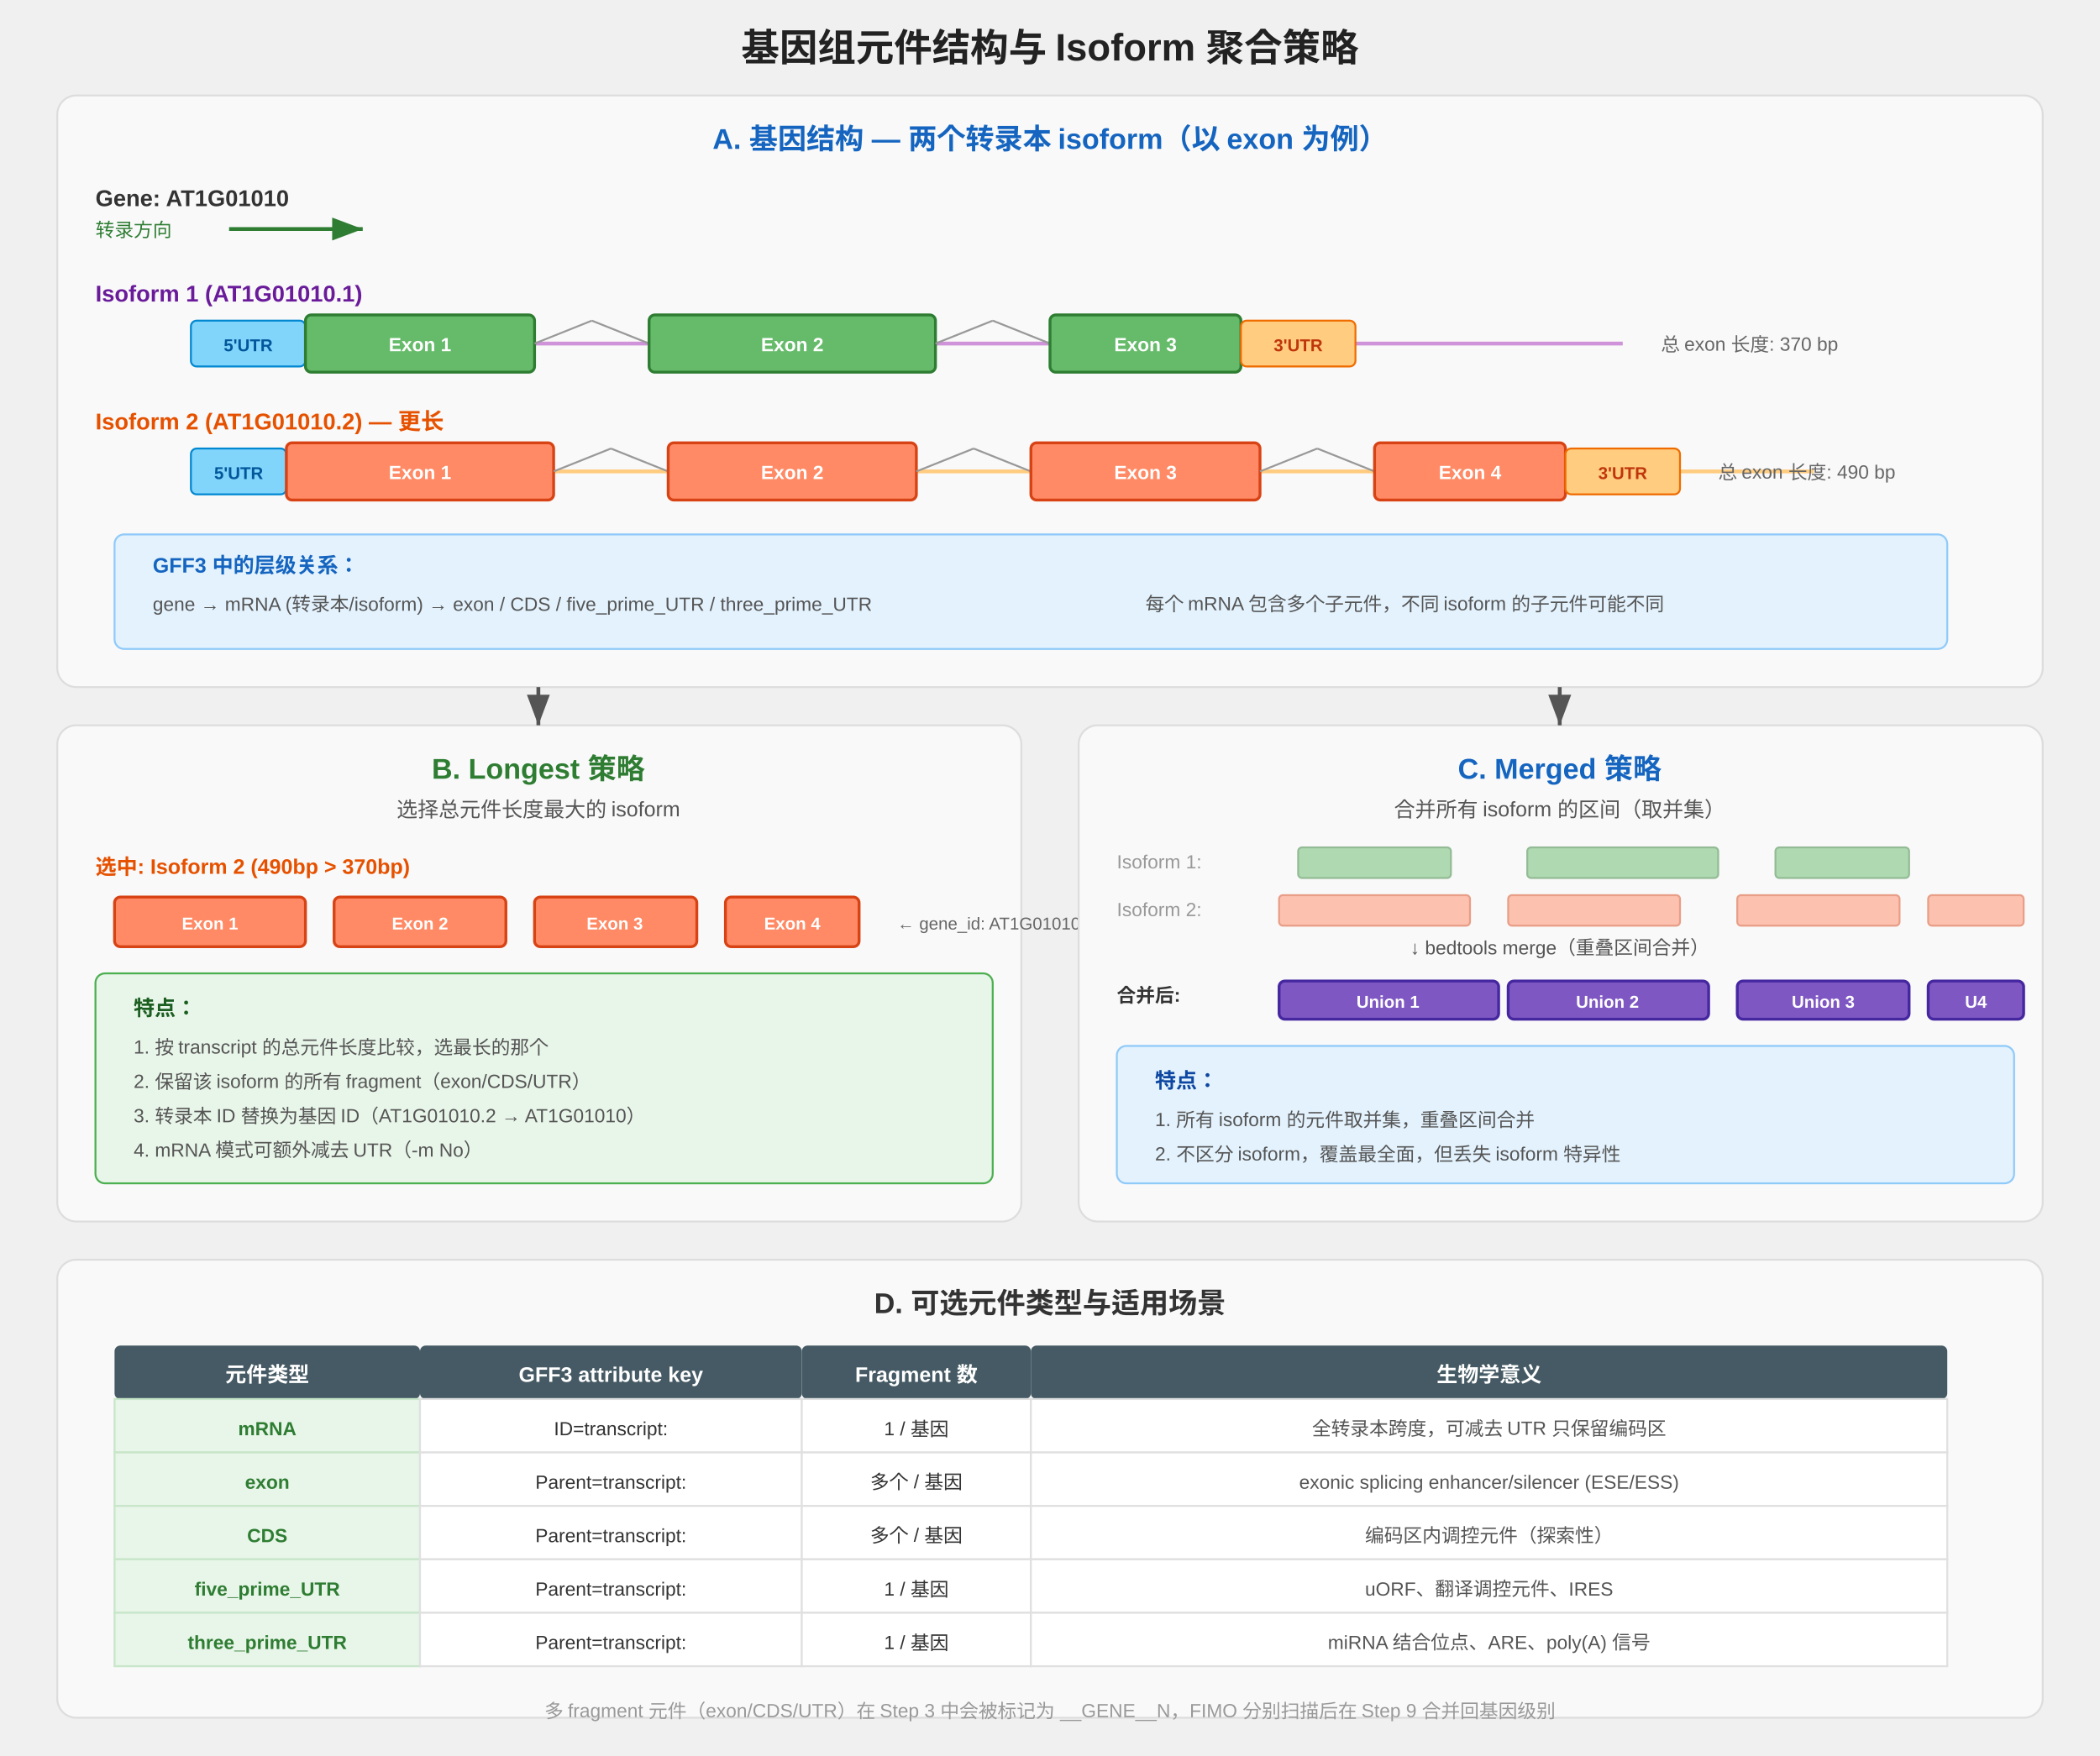
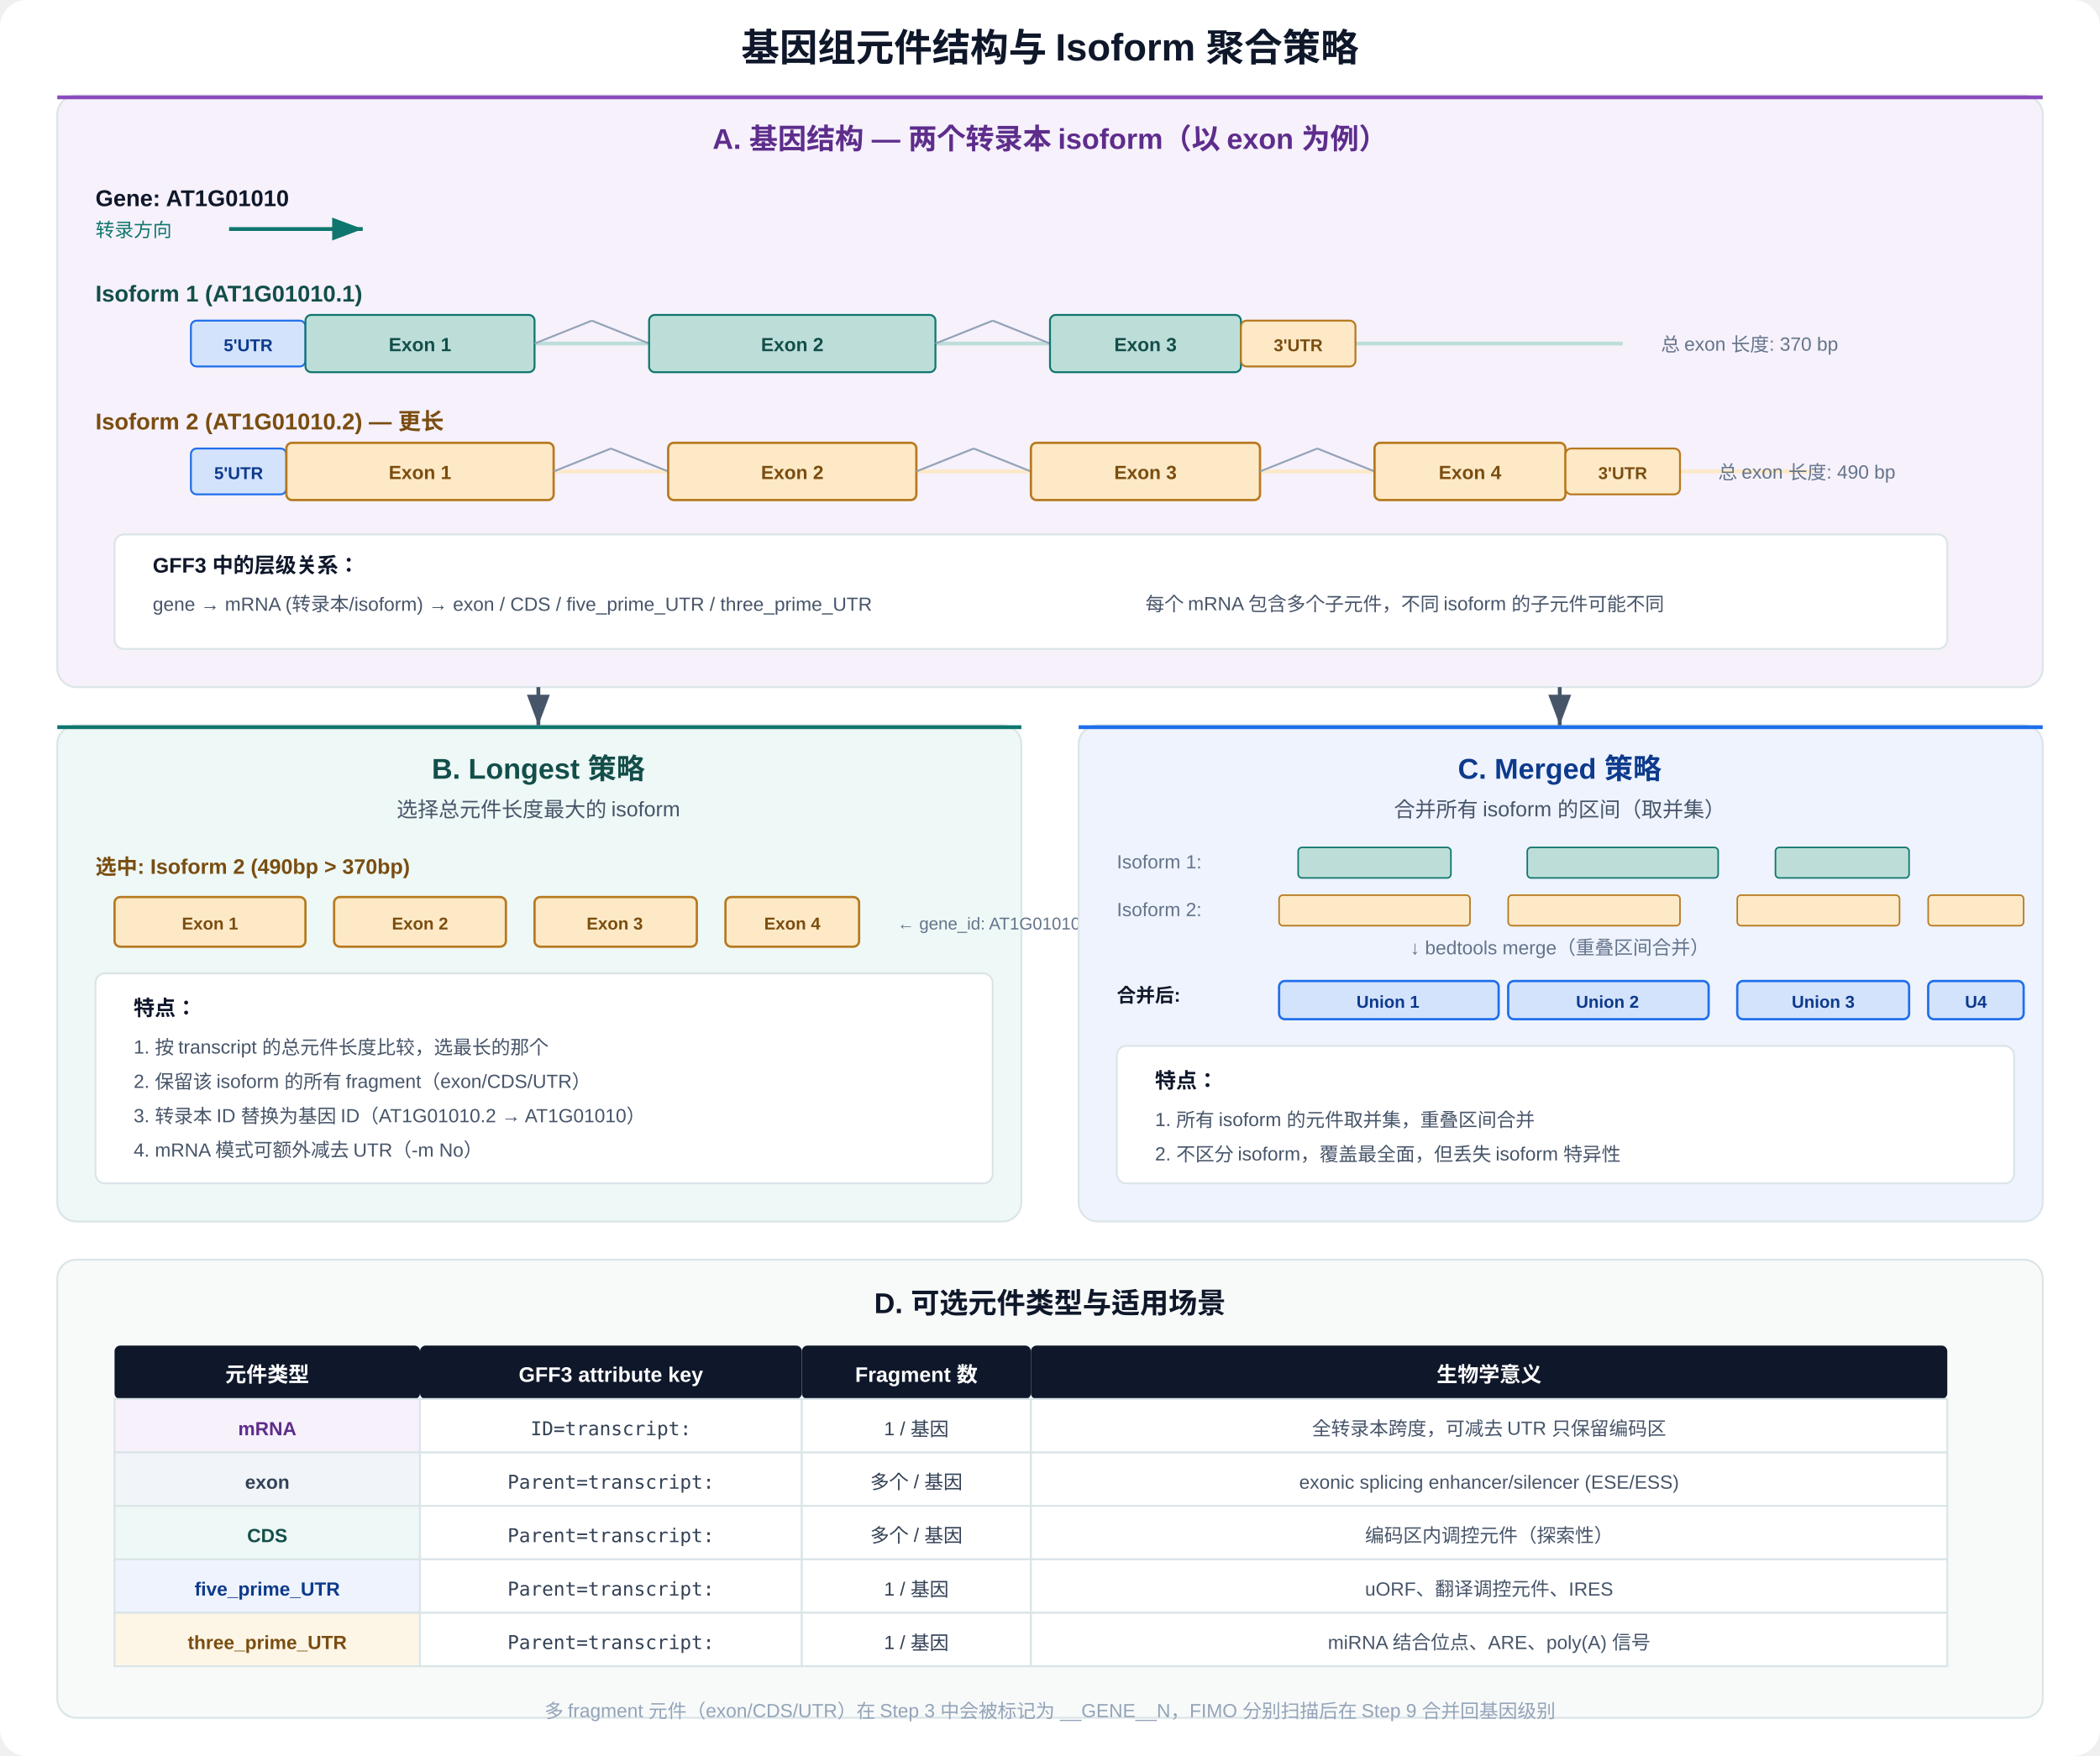
- <svg xmlns="http://www.w3.org/2000/svg" viewBox="0 0 1100 920" font-family="Arial, sans-serif">
+ <svg xmlns="http://www.w3.org/2000/svg" viewBox="0 0 1100 920" role="img" aria-labelledby="eltstr-title eltstr-desc" lang="zh-CN" font-family="-apple-system, BlinkMacSystemFont, 'Segoe UI', 'Microsoft YaHei', 'PingFang SC', Arial, sans-serif">
  <defs>
-     <marker id="arrowG" markerWidth="8" markerHeight="6" refX="8" refY="3" orient="auto">
-       <polygon points="0 0, 8 3, 0 6" fill="#2e7d32" />
+     <marker id="arrSlate" markerWidth="8" markerHeight="6" refX="8" refY="3" orient="auto">
+       <polygon points="0 0, 8 3, 0 6" fill="#475569" />
    </marker>
-     <marker id="arrowDown" markerWidth="8" markerHeight="6" refX="8" refY="3" orient="auto">
-       <polygon points="0 0, 8 3, 0 6" fill="#555" />
+     <marker id="arrPrimary" markerWidth="8" markerHeight="6" refX="8" refY="3" orient="auto">
+       <polygon points="0 0, 8 3, 0 6" fill="#0f766e" />
    </marker>
  </defs>
-   <text x="550" y="32" text-anchor="middle" font-size="20" font-weight="bold" fill="#222">基因组元件结构与 Isoform 聚合策略</text>
-   <rect x="30" y="50" width="1040" height="310" rx="10" fill="#f9f9f9" stroke="#ddd" />
-   <text x="550" y="78" text-anchor="middle" font-size="15" font-weight="bold" fill="#1565c0">A. 基因结构 — 两个转录本 isoform（以 exon 为例）</text>
-   <text x="50" y="108" font-size="12" font-weight="bold" fill="#333">Gene: AT1G01010</text>
-   <text x="50" y="124" font-size="10" fill="#2e7d32">转录方向</text>
-   <line x1="120" y1="120" x2="190" y2="120" stroke="#2e7d32" stroke-width="2" marker-end="url(#arrowG)" />
-   <text x="50" y="158" font-size="12" font-weight="bold" fill="#6a1b9a">Isoform 1 (AT1G01010.1)</text>
-   <line x1="100" y1="180" x2="850" y2="180" stroke="#ce93d8" stroke-width="2" />
-   <rect x="100" y="168" width="60" height="24" rx="3" fill="#81d4fa" stroke="#0288d1" stroke-width="1" />
-   <text x="130" y="184" text-anchor="middle" font-size="9" font-weight="bold" fill="#01579b">5'UTR</text>
-   <rect x="160" y="165" width="120" height="30" rx="3" fill="#66bb6a" stroke="#2e7d32" stroke-width="1.5" />
-   <text x="220" y="184" text-anchor="middle" font-size="10" font-weight="bold" fill="#fff">Exon 1</text>
-   <line x1="280" y1="180" x2="310" y2="168" stroke="#999" stroke-width="1" />
-   <line x1="310" y1="168" x2="340" y2="180" stroke="#999" stroke-width="1" />
-   <rect x="340" y="165" width="150" height="30" rx="3" fill="#66bb6a" stroke="#2e7d32" stroke-width="1.5" />
-   <text x="415" y="184" text-anchor="middle" font-size="10" font-weight="bold" fill="#fff">Exon 2</text>
-   <line x1="490" y1="180" x2="520" y2="168" stroke="#999" stroke-width="1" />
-   <line x1="520" y1="168" x2="550" y2="180" stroke="#999" stroke-width="1" />
-   <rect x="550" y="165" width="100" height="30" rx="3" fill="#66bb6a" stroke="#2e7d32" stroke-width="1.5" />
-   <text x="600" y="184" text-anchor="middle" font-size="10" font-weight="bold" fill="#fff">Exon 3</text>
-   <rect x="650" y="168" width="60" height="24" rx="3" fill="#ffcc80" stroke="#ef6c00" stroke-width="1" />
-   <text x="680" y="184" text-anchor="middle" font-size="9" font-weight="bold" fill="#bf360c">3'UTR</text>
-   <text x="870" y="184" font-size="10" fill="#666">总 exon 长度: 370 bp</text>
-   <text x="50" y="225" font-size="12" font-weight="bold" fill="#e65100">Isoform 2 (AT1G01010.2) — 更长</text>
-   <line x1="100" y1="247" x2="950" y2="247" stroke="#ffcc80" stroke-width="2" />
-   <rect x="100" y="235" width="50" height="24" rx="3" fill="#81d4fa" stroke="#0288d1" stroke-width="1" />
-   <text x="125" y="251" text-anchor="middle" font-size="9" font-weight="bold" fill="#01579b">5'UTR</text>
-   <rect x="150" y="232" width="140" height="30" rx="3" fill="#ff8a65" stroke="#d84315" stroke-width="1.5" />
-   <text x="220" y="251" text-anchor="middle" font-size="10" font-weight="bold" fill="#fff">Exon 1</text>
-   <line x1="290" y1="247" x2="320" y2="235" stroke="#999" stroke-width="1" />
-   <line x1="320" y1="235" x2="350" y2="247" stroke="#999" stroke-width="1" />
-   <rect x="350" y="232" width="130" height="30" rx="3" fill="#ff8a65" stroke="#d84315" stroke-width="1.5" />
-   <text x="415" y="251" text-anchor="middle" font-size="10" font-weight="bold" fill="#fff">Exon 2</text>
-   <line x1="480" y1="247" x2="510" y2="235" stroke="#999" stroke-width="1" />
-   <line x1="510" y1="235" x2="540" y2="247" stroke="#999" stroke-width="1" />
-   <rect x="540" y="232" width="120" height="30" rx="3" fill="#ff8a65" stroke="#d84315" stroke-width="1.5" />
-   <text x="600" y="251" text-anchor="middle" font-size="10" font-weight="bold" fill="#fff">Exon 3</text>
-   <line x1="660" y1="247" x2="690" y2="235" stroke="#999" stroke-width="1" />
-   <line x1="690" y1="235" x2="720" y2="247" stroke="#999" stroke-width="1" />
-   <rect x="720" y="232" width="100" height="30" rx="3" fill="#ff8a65" stroke="#d84315" stroke-width="1.5" />
-   <text x="770" y="251" text-anchor="middle" font-size="10" font-weight="bold" fill="#fff">Exon 4</text>
-   <rect x="820" y="235" width="60" height="24" rx="3" fill="#ffcc80" stroke="#ef6c00" stroke-width="1" />
-   <text x="850" y="251" text-anchor="middle" font-size="9" font-weight="bold" fill="#bf360c">3'UTR</text>
-   <text x="900" y="251" font-size="10" fill="#666">总 exon 长度: 490 bp</text>
-   <rect x="60" y="280" width="960" height="60" rx="5" fill="#e3f2fd" stroke="#90caf9" />
-   <text x="80" y="300" font-size="11" fill="#1565c0" font-weight="bold">GFF3 中的层级关系：</text>
-   <text x="80" y="320" font-size="10" fill="#555">gene → mRNA (转录本/isoform) → exon / CDS / five_prime_UTR / three_prime_UTR</text>
-   <text x="600" y="320" font-size="10" fill="#555">每个 mRNA 包含多个子元件，不同 isoform 的子元件可能不同</text>
-   <rect x="30" y="380" width="505" height="260" rx="10" fill="#f9f9f9" stroke="#ddd" />
-   <text x="282" y="408" text-anchor="middle" font-size="15" font-weight="bold" fill="#2e7d32">B. Longest 策略</text>
-   <text x="282" y="428" text-anchor="middle" font-size="11" fill="#555">选择总元件长度最大的 isoform</text>
-   <line x1="282" y1="360" x2="282" y2="380" stroke="#555" stroke-width="2" marker-end="url(#arrowDown)" />
-   <text x="50" y="458" font-size="11" font-weight="bold" fill="#e65100">选中: Isoform 2 (490bp &gt; 370bp)</text>
-   <rect x="60" y="470" width="100" height="26" rx="3" fill="#ff8a65" stroke="#d84315" stroke-width="1.5" />
-   <text x="110" y="487" text-anchor="middle" font-size="9" font-weight="bold" fill="#fff">Exon 1</text>
-   <rect x="175" y="470" width="90" height="26" rx="3" fill="#ff8a65" stroke="#d84315" stroke-width="1.5" />
-   <text x="220" y="487" text-anchor="middle" font-size="9" font-weight="bold" fill="#fff">Exon 2</text>
-   <rect x="280" y="470" width="85" height="26" rx="3" fill="#ff8a65" stroke="#d84315" stroke-width="1.5" />
-   <text x="322" y="487" text-anchor="middle" font-size="9" font-weight="bold" fill="#fff">Exon 3</text>
-   <rect x="380" y="470" width="70" height="26" rx="3" fill="#ff8a65" stroke="#d84315" stroke-width="1.5" />
-   <text x="415" y="487" text-anchor="middle" font-size="9" font-weight="bold" fill="#fff">Exon 4</text>
-   <text x="470" y="487" font-size="9" fill="#666">← gene_id: AT1G01010</text>
-   <rect x="50" y="510" width="470" height="110" rx="5" fill="#e8f5e9" stroke="#4caf50" />
-   <text x="70" y="532" font-size="11" font-weight="bold" fill="#1b5e20">特点：</text>
-   <text x="70" y="552" font-size="10" fill="#555">1. 按 transcript 的总元件长度比较，选最长的那个</text>
-   <text x="70" y="570" font-size="10" fill="#555">2. 保留该 isoform 的所有 fragment（exon/CDS/UTR）</text>
-   <text x="70" y="588" font-size="10" fill="#555">3. 转录本 ID 替换为基因 ID（AT1G01010.2 → AT1G01010）</text>
-   <text x="70" y="606" font-size="10" fill="#555">4. mRNA 模式可额外减去 UTR（-m No）</text>
-   <rect x="565" y="380" width="505" height="260" rx="10" fill="#f9f9f9" stroke="#ddd" />
-   <text x="817" y="408" text-anchor="middle" font-size="15" font-weight="bold" fill="#1565c0">C. Merged 策略</text>
-   <text x="817" y="428" text-anchor="middle" font-size="11" fill="#555">合并所有 isoform 的区间（取并集）</text>
-   <line x1="817" y1="360" x2="817" y2="380" stroke="#555" stroke-width="2" marker-end="url(#arrowDown)" />
-   <text x="585" y="455" font-size="10" fill="#999">Isoform 1:</text>
-   <rect x="680" y="444" width="80" height="16" rx="2" fill="#66bb6a" opacity="0.5" stroke="#2e7d32" />
-   <rect x="800" y="444" width="100" height="16" rx="2" fill="#66bb6a" opacity="0.5" stroke="#2e7d32" />
-   <rect x="930" y="444" width="70" height="16" rx="2" fill="#66bb6a" opacity="0.5" stroke="#2e7d32" />
-   <text x="585" y="480" font-size="10" fill="#999">Isoform 2:</text>
-   <rect x="670" y="469" width="100" height="16" rx="2" fill="#ff8a65" opacity="0.5" stroke="#d84315" />
-   <rect x="790" y="469" width="90" height="16" rx="2" fill="#ff8a65" opacity="0.5" stroke="#d84315" />
-   <rect x="910" y="469" width="85" height="16" rx="2" fill="#ff8a65" opacity="0.5" stroke="#d84315" />
-   <rect x="1010" y="469" width="50" height="16" rx="2" fill="#ff8a65" opacity="0.5" stroke="#d84315" />
-   <text x="817" y="500" text-anchor="middle" font-size="10" fill="#555">↓ bedtools merge（重叠区间合并）</text>
-   <text x="585" y="525" font-size="10" fill="#333" font-weight="bold">合并后:</text>
-   <rect x="670" y="514" width="115" height="20" rx="3" fill="#7e57c2" stroke="#4527a0" stroke-width="1.5" />
-   <text x="727" y="528" text-anchor="middle" font-size="9" font-weight="bold" fill="#fff">Union 1</text>
-   <rect x="790" y="514" width="105" height="20" rx="3" fill="#7e57c2" stroke="#4527a0" stroke-width="1.5" />
-   <text x="842" y="528" text-anchor="middle" font-size="9" font-weight="bold" fill="#fff">Union 2</text>
-   <rect x="910" y="514" width="90" height="20" rx="3" fill="#7e57c2" stroke="#4527a0" stroke-width="1.5" />
-   <text x="955" y="528" text-anchor="middle" font-size="9" font-weight="bold" fill="#fff">Union 3</text>
-   <rect x="1010" y="514" width="50" height="20" rx="3" fill="#7e57c2" stroke="#4527a0" stroke-width="1.5" />
-   <text x="1035" y="528" text-anchor="middle" font-size="9" font-weight="bold" fill="#fff">U4</text>
-   <rect x="585" y="548" width="470" height="72" rx="5" fill="#e3f2fd" stroke="#90caf9" />
-   <text x="605" y="570" font-size="11" font-weight="bold" fill="#0d47a1">特点：</text>
-   <text x="605" y="590" font-size="10" fill="#555">1. 所有 isoform 的元件取并集，重叠区间合并</text>
-   <text x="605" y="608" font-size="10" fill="#555">2. 不区分 isoform，覆盖最全面，但丢失 isoform 特异性</text>
-   <rect x="30" y="660" width="1040" height="240" rx="10" fill="#f9f9f9" stroke="#ddd" />
-   <text x="550" y="688" text-anchor="middle" font-size="15" font-weight="bold" fill="#333">D. 可选元件类型与适用场景</text>
-   <rect x="60" y="705" width="160" height="28" rx="3" fill="#455a64" />
-   <text x="140" y="724" text-anchor="middle" font-size="11" font-weight="bold" fill="#fff">元件类型</text>
-   <rect x="220" y="705" width="200" height="28" rx="3" fill="#455a64" />
-   <text x="320" y="724" text-anchor="middle" font-size="11" font-weight="bold" fill="#fff">GFF3 attribute key</text>
-   <rect x="420" y="705" width="120" height="28" rx="3" fill="#455a64" />
-   <text x="480" y="724" text-anchor="middle" font-size="11" font-weight="bold" fill="#fff">Fragment 数</text>
-   <rect x="540" y="705" width="480" height="28" rx="3" fill="#455a64" />
-   <text x="780" y="724" text-anchor="middle" font-size="11" font-weight="bold" fill="#fff">生物学意义</text>
-   <rect x="60" y="733" width="160" height="28" rx="0" fill="#e8f5e9" stroke="#c8e6c9" />
-   <text x="140" y="752" text-anchor="middle" font-size="10" font-weight="bold" fill="#2e7d32">mRNA</text>
-   <rect x="220" y="733" width="200" height="28" rx="0" fill="#fff" stroke="#e0e0e0" />
-   <text x="320" y="752" text-anchor="middle" font-size="10" fill="#333">ID=transcript:</text>
-   <rect x="420" y="733" width="120" height="28" rx="0" fill="#fff" stroke="#e0e0e0" />
-   <text x="480" y="752" text-anchor="middle" font-size="10" fill="#333">1 / 基因</text>
-   <rect x="540" y="733" width="480" height="28" rx="0" fill="#fff" stroke="#e0e0e0" />
-   <text x="780" y="752" text-anchor="middle" font-size="10" fill="#555">全转录本跨度，可减去 UTR 只保留编码区</text>
-   <rect x="60" y="761" width="160" height="28" rx="0" fill="#e8f5e9" stroke="#c8e6c9" />
-   <text x="140" y="780" text-anchor="middle" font-size="10" font-weight="bold" fill="#2e7d32">exon</text>
-   <rect x="220" y="761" width="200" height="28" rx="0" fill="#fff" stroke="#e0e0e0" />
-   <text x="320" y="780" text-anchor="middle" font-size="10" fill="#333">Parent=transcript:</text>
-   <rect x="420" y="761" width="120" height="28" rx="0" fill="#fff" stroke="#e0e0e0" />
-   <text x="480" y="780" text-anchor="middle" font-size="10" fill="#333">多个 / 基因</text>
-   <rect x="540" y="761" width="480" height="28" rx="0" fill="#fff" stroke="#e0e0e0" />
-   <text x="780" y="780" text-anchor="middle" font-size="10" fill="#555">exonic splicing enhancer/silencer (ESE/ESS)</text>
-   <rect x="60" y="789" width="160" height="28" rx="0" fill="#e8f5e9" stroke="#c8e6c9" />
-   <text x="140" y="808" text-anchor="middle" font-size="10" font-weight="bold" fill="#2e7d32">CDS</text>
-   <rect x="220" y="789" width="200" height="28" rx="0" fill="#fff" stroke="#e0e0e0" />
-   <text x="320" y="808" text-anchor="middle" font-size="10" fill="#333">Parent=transcript:</text>
-   <rect x="420" y="789" width="120" height="28" rx="0" fill="#fff" stroke="#e0e0e0" />
-   <text x="480" y="808" text-anchor="middle" font-size="10" fill="#333">多个 / 基因</text>
-   <rect x="540" y="789" width="480" height="28" rx="0" fill="#fff" stroke="#e0e0e0" />
-   <text x="780" y="808" text-anchor="middle" font-size="10" fill="#555">编码区内调控元件（探索性）</text>
-   <rect x="60" y="817" width="160" height="28" rx="0" fill="#e8f5e9" stroke="#c8e6c9" />
-   <text x="140" y="836" text-anchor="middle" font-size="10" font-weight="bold" fill="#2e7d32">five_prime_UTR</text>
-   <rect x="220" y="817" width="200" height="28" rx="0" fill="#fff" stroke="#e0e0e0" />
-   <text x="320" y="836" text-anchor="middle" font-size="10" fill="#333">Parent=transcript:</text>
-   <rect x="420" y="817" width="120" height="28" rx="0" fill="#fff" stroke="#e0e0e0" />
-   <text x="480" y="836" text-anchor="middle" font-size="10" fill="#333">1 / 基因</text>
-   <rect x="540" y="817" width="480" height="28" rx="0" fill="#fff" stroke="#e0e0e0" />
-   <text x="780" y="836" text-anchor="middle" font-size="10" fill="#555">uORF、翻译调控元件、IRES</text>
-   <rect x="60" y="845" width="160" height="28" rx="0" fill="#e8f5e9" stroke="#c8e6c9" />
-   <text x="140" y="864" text-anchor="middle" font-size="10" font-weight="bold" fill="#2e7d32">three_prime_UTR</text>
-   <rect x="220" y="845" width="200" height="28" rx="0" fill="#fff" stroke="#e0e0e0" />
-   <text x="320" y="864" text-anchor="middle" font-size="10" fill="#333">Parent=transcript:</text>
-   <rect x="420" y="845" width="120" height="28" rx="0" fill="#fff" stroke="#e0e0e0" />
-   <text x="480" y="864" text-anchor="middle" font-size="10" fill="#333">1 / 基因</text>
-   <rect x="540" y="845" width="480" height="28" rx="0" fill="#fff" stroke="#e0e0e0" />
-   <text x="780" y="864" text-anchor="middle" font-size="10" fill="#555">miRNA 结合位点、ARE、poly(A) 信号</text>
-   <text x="550" y="900" text-anchor="middle" font-size="10" fill="#999">多 fragment 元件（exon/CDS/UTR）在 Step 3 中会被标记为 __GENE__N，FIMO 分别扫描后在 Step 9 合并回基因级别</text>
+   <rect x="0" y="0" width="1100" height="920" rx="14" fill="#ffffff" />
+   <text x="550" y="32" text-anchor="middle" font-size="20" font-weight="700" fill="#0f172a">基因组元件结构与 Isoform 聚合策略</text>
+   <rect x="30" y="50" width="1040" height="310" rx="10" fill="#f6f1fb" stroke="#dbe5e8" stroke-width="1" />
+   <rect x="30" y="50" width="1040" height="2" fill="#8a4cbe" />
+   <text x="550" y="78" text-anchor="middle" font-size="15" font-weight="700" fill="#5e2d8c">A. 基因结构 — 两个转录本 isoform（以 exon 为例）</text>
+   <text x="50" y="108" font-size="12" font-weight="700" fill="#0f172a">Gene: AT1G01010</text>
+   <text x="50" y="124" font-size="10" fill="#0f766e">转录方向</text>
+   <line x1="120" y1="120" x2="190" y2="120" stroke="#0f766e" stroke-width="2" marker-end="url(#arrPrimary)" />
+   <text x="50" y="158" font-size="12" font-weight="700" fill="#134e4a">Isoform 1 (AT1G01010.1)</text>
+   <line x1="100" y1="180" x2="850" y2="180" stroke="#bdded8" stroke-width="2" />
+   <rect x="100" y="168" width="60" height="24" rx="3" fill="#d4e3fc" stroke="#1f6feb" stroke-width="1" />
+   <text x="130" y="184" text-anchor="middle" font-size="9" font-weight="700" fill="#0d3a8c">5'UTR</text>
+   <rect x="160" y="165" width="120" height="30" rx="3" fill="#bdded8" stroke="#0f766e" stroke-width="1" />
+   <text x="220" y="184" text-anchor="middle" font-size="10" font-weight="700" fill="#134e4a">Exon 1</text>
+   <line x1="280" y1="180" x2="310" y2="168" stroke="#94a3b8" stroke-width="1" />
+   <line x1="310" y1="168" x2="340" y2="180" stroke="#94a3b8" stroke-width="1" />
+   <rect x="340" y="165" width="150" height="30" rx="3" fill="#bdded8" stroke="#0f766e" stroke-width="1" />
+   <text x="415" y="184" text-anchor="middle" font-size="10" font-weight="700" fill="#134e4a">Exon 2</text>
+   <line x1="490" y1="180" x2="520" y2="168" stroke="#94a3b8" stroke-width="1" />
+   <line x1="520" y1="168" x2="550" y2="180" stroke="#94a3b8" stroke-width="1" />
+   <rect x="550" y="165" width="100" height="30" rx="3" fill="#bdded8" stroke="#0f766e" stroke-width="1" />
+   <text x="600" y="184" text-anchor="middle" font-size="10" font-weight="700" fill="#134e4a">Exon 3</text>
+   <rect x="650" y="168" width="60" height="24" rx="3" fill="#fde9c6" stroke="#b7791f" stroke-width="1" />
+   <text x="680" y="184" text-anchor="middle" font-size="9" font-weight="700" fill="#7a4d10">3'UTR</text>
+   <text x="870" y="184" font-size="10" fill="#64748b">总 exon 长度: 370 bp</text>
+   <text x="50" y="225" font-size="12" font-weight="700" fill="#7a4d10">Isoform 2 (AT1G01010.2) — 更长</text>
+   <line x1="100" y1="247" x2="950" y2="247" stroke="#fde9c6" stroke-width="2" />
+   <rect x="100" y="235" width="50" height="24" rx="3" fill="#d4e3fc" stroke="#1f6feb" stroke-width="1" />
+   <text x="125" y="251" text-anchor="middle" font-size="9" font-weight="700" fill="#0d3a8c">5'UTR</text>
+   <rect x="150" y="232" width="140" height="30" rx="3" fill="#fde9c6" stroke="#b7791f" stroke-width="1.2" />
+   <text x="220" y="251" text-anchor="middle" font-size="10" font-weight="700" fill="#7a4d10">Exon 1</text>
+   <line x1="290" y1="247" x2="320" y2="235" stroke="#94a3b8" stroke-width="1" />
+   <line x1="320" y1="235" x2="350" y2="247" stroke="#94a3b8" stroke-width="1" />
+   <rect x="350" y="232" width="130" height="30" rx="3" fill="#fde9c6" stroke="#b7791f" stroke-width="1.2" />
+   <text x="415" y="251" text-anchor="middle" font-size="10" font-weight="700" fill="#7a4d10">Exon 2</text>
+   <line x1="480" y1="247" x2="510" y2="235" stroke="#94a3b8" stroke-width="1" />
+   <line x1="510" y1="235" x2="540" y2="247" stroke="#94a3b8" stroke-width="1" />
+   <rect x="540" y="232" width="120" height="30" rx="3" fill="#fde9c6" stroke="#b7791f" stroke-width="1.2" />
+   <text x="600" y="251" text-anchor="middle" font-size="10" font-weight="700" fill="#7a4d10">Exon 3</text>
+   <line x1="660" y1="247" x2="690" y2="235" stroke="#94a3b8" stroke-width="1" />
+   <line x1="690" y1="235" x2="720" y2="247" stroke="#94a3b8" stroke-width="1" />
+   <rect x="720" y="232" width="100" height="30" rx="3" fill="#fde9c6" stroke="#b7791f" stroke-width="1.2" />
+   <text x="770" y="251" text-anchor="middle" font-size="10" font-weight="700" fill="#7a4d10">Exon 4</text>
+   <rect x="820" y="235" width="60" height="24" rx="3" fill="#fde9c6" stroke="#b7791f" stroke-width="1" />
+   <text x="850" y="251" text-anchor="middle" font-size="9" font-weight="700" fill="#7a4d10">3'UTR</text>
+   <text x="900" y="251" font-size="10" fill="#64748b">总 exon 长度: 490 bp</text>
+   <rect x="60" y="280" width="960" height="60" rx="5" fill="#ffffff" stroke="#dbe5e8" stroke-width="1" />
+   <text x="80" y="300" font-size="11" fill="#0f172a" font-weight="700">GFF3 中的层级关系：</text>
+   <text x="80" y="320" font-size="10" fill="#475569">gene → mRNA (转录本/isoform) → exon / CDS / five_prime_UTR / three_prime_UTR</text>
+   <text x="600" y="320" font-size="10" fill="#475569">每个 mRNA 包含多个子元件，不同 isoform 的子元件可能不同</text>
+   <rect x="30" y="380" width="505" height="260" rx="10" fill="#eef8f6" stroke="#dbe5e8" stroke-width="1" />
+   <rect x="30" y="380" width="505" height="2" fill="#0f766e" />
+   <text x="282" y="408" text-anchor="middle" font-size="15" font-weight="700" fill="#134e4a">B. Longest 策略</text>
+   <text x="282" y="428" text-anchor="middle" font-size="11" fill="#475569">选择总元件长度最大的 isoform</text>
+   <line x1="282" y1="360" x2="282" y2="380" stroke="#475569" stroke-width="2" marker-end="url(#arrSlate)" />
+   <text x="50" y="458" font-size="11" font-weight="700" fill="#7a4d10">选中: Isoform 2 (490bp &gt; 370bp)</text>
+   <rect x="60" y="470" width="100" height="26" rx="3" fill="#fde9c6" stroke="#b7791f" stroke-width="1.2" />
+   <text x="110" y="487" text-anchor="middle" font-size="9" font-weight="700" fill="#7a4d10">Exon 1</text>
+   <rect x="175" y="470" width="90" height="26" rx="3" fill="#fde9c6" stroke="#b7791f" stroke-width="1.2" />
+   <text x="220" y="487" text-anchor="middle" font-size="9" font-weight="700" fill="#7a4d10">Exon 2</text>
+   <rect x="280" y="470" width="85" height="26" rx="3" fill="#fde9c6" stroke="#b7791f" stroke-width="1.2" />
+   <text x="322" y="487" text-anchor="middle" font-size="9" font-weight="700" fill="#7a4d10">Exon 3</text>
+   <rect x="380" y="470" width="70" height="26" rx="3" fill="#fde9c6" stroke="#b7791f" stroke-width="1.2" />
+   <text x="415" y="487" text-anchor="middle" font-size="9" font-weight="700" fill="#7a4d10">Exon 4</text>
+   <text x="470" y="487" font-size="9" fill="#64748b">← gene_id: AT1G01010</text>
+   <rect x="50" y="510" width="470" height="110" rx="5" fill="#ffffff" stroke="#dbe5e8" stroke-width="1" />
+   <text x="70" y="532" font-size="11" font-weight="700" fill="#0f172a">特点：</text>
+   <g font-size="10" fill="#475569">
+     <text x="70" y="552">1. 按 transcript 的总元件长度比较，选最长的那个</text>
+     <text x="70" y="570">2. 保留该 isoform 的所有 fragment（exon/CDS/UTR）</text>
+     <text x="70" y="588">3. 转录本 ID 替换为基因 ID（AT1G01010.2 → AT1G01010）</text>
+     <text x="70" y="606">4. mRNA 模式可额外减去 UTR（-m No）</text>
+   </g>
+   <rect x="565" y="380" width="505" height="260" rx="10" fill="#eef3fd" stroke="#dbe5e8" stroke-width="1" />
+   <rect x="565" y="380" width="505" height="2" fill="#1f6feb" />
+   <text x="817" y="408" text-anchor="middle" font-size="15" font-weight="700" fill="#0d3a8c">C. Merged 策略</text>
+   <text x="817" y="428" text-anchor="middle" font-size="11" fill="#475569">合并所有 isoform 的区间（取并集）</text>
+   <line x1="817" y1="360" x2="817" y2="380" stroke="#475569" stroke-width="2" marker-end="url(#arrSlate)" />
+   <text x="585" y="455" font-size="10" fill="#64748b">Isoform 1:</text>
+   <rect x="680" y="444" width="80" height="16" rx="2" fill="#bdded8" stroke="#0f766e" stroke-width="0.8" />
+   <rect x="800" y="444" width="100" height="16" rx="2" fill="#bdded8" stroke="#0f766e" stroke-width="0.8" />
+   <rect x="930" y="444" width="70" height="16" rx="2" fill="#bdded8" stroke="#0f766e" stroke-width="0.8" />
+   <text x="585" y="480" font-size="10" fill="#64748b">Isoform 2:</text>
+   <rect x="670" y="469" width="100" height="16" rx="2" fill="#fde9c6" stroke="#b7791f" stroke-width="0.8" />
+   <rect x="790" y="469" width="90" height="16" rx="2" fill="#fde9c6" stroke="#b7791f" stroke-width="0.8" />
+   <rect x="910" y="469" width="85" height="16" rx="2" fill="#fde9c6" stroke="#b7791f" stroke-width="0.8" />
+   <rect x="1010" y="469" width="50" height="16" rx="2" fill="#fde9c6" stroke="#b7791f" stroke-width="0.8" />
+   <text x="817" y="500" text-anchor="middle" font-size="10" fill="#64748b">↓ bedtools merge（重叠区间合并）</text>
+   <text x="585" y="525" font-size="10" fill="#0f172a" font-weight="700">合并后:</text>
+   <rect x="670" y="514" width="115" height="20" rx="3" fill="#d4e3fc" stroke="#1f6feb" stroke-width="1.2" />
+   <text x="727" y="528" text-anchor="middle" font-size="9" font-weight="700" fill="#0d3a8c">Union 1</text>
+   <rect x="790" y="514" width="105" height="20" rx="3" fill="#d4e3fc" stroke="#1f6feb" stroke-width="1.2" />
+   <text x="842" y="528" text-anchor="middle" font-size="9" font-weight="700" fill="#0d3a8c">Union 2</text>
+   <rect x="910" y="514" width="90" height="20" rx="3" fill="#d4e3fc" stroke="#1f6feb" stroke-width="1.2" />
+   <text x="955" y="528" text-anchor="middle" font-size="9" font-weight="700" fill="#0d3a8c">Union 3</text>
+   <rect x="1010" y="514" width="50" height="20" rx="3" fill="#d4e3fc" stroke="#1f6feb" stroke-width="1.2" />
+   <text x="1035" y="528" text-anchor="middle" font-size="9" font-weight="700" fill="#0d3a8c">U4</text>
+   <rect x="585" y="548" width="470" height="72" rx="5" fill="#ffffff" stroke="#dbe5e8" stroke-width="1" />
+   <text x="605" y="570" font-size="11" font-weight="700" fill="#0f172a">特点：</text>
+   <g font-size="10" fill="#475569">
+     <text x="605" y="590">1. 所有 isoform 的元件取并集，重叠区间合并</text>
+     <text x="605" y="608">2. 不区分 isoform，覆盖最全面，但丢失 isoform 特异性</text>
+   </g>
+   <rect x="30" y="660" width="1040" height="240" rx="10" fill="#f7faf9" stroke="#dbe5e8" stroke-width="1" />
+   <text x="550" y="688" text-anchor="middle" font-size="15" font-weight="700" fill="#0f172a">D. 可选元件类型与适用场景</text>
+   <rect x="60" y="705" width="160" height="28" rx="3" fill="#0f172a" />
+   <text x="140" y="724" text-anchor="middle" font-size="11" font-weight="700" fill="#ffffff">元件类型</text>
+   <rect x="220" y="705" width="200" height="28" rx="3" fill="#0f172a" />
+   <text x="320" y="724" text-anchor="middle" font-size="11" font-weight="700" fill="#ffffff">GFF3 attribute key</text>
+   <rect x="420" y="705" width="120" height="28" rx="3" fill="#0f172a" />
+   <text x="480" y="724" text-anchor="middle" font-size="11" font-weight="700" fill="#ffffff">Fragment 数</text>
+   <rect x="540" y="705" width="480" height="28" rx="3" fill="#0f172a" />
+   <text x="780" y="724" text-anchor="middle" font-size="11" font-weight="700" fill="#ffffff">生物学意义</text>
+   <g font-size="10">
+     <rect x="60" y="733" width="160" height="28" fill="#f6f1fb" stroke="#dbe5e8" />
+     <text x="140" y="752" text-anchor="middle" font-weight="700" fill="#5e2d8c">mRNA</text>
+     <rect x="220" y="733" width="200" height="28" fill="#ffffff" stroke="#dbe5e8" />
+     <text x="320" y="752" text-anchor="middle" fill="#334155" font-family="ui-monospace, SF Mono, Menlo, monospace">ID=transcript:</text>
+     <rect x="420" y="733" width="120" height="28" fill="#ffffff" stroke="#dbe5e8" />
+     <text x="480" y="752" text-anchor="middle" fill="#334155">1 / 基因</text>
+     <rect x="540" y="733" width="480" height="28" fill="#ffffff" stroke="#dbe5e8" />
+     <text x="780" y="752" text-anchor="middle" fill="#475569">全转录本跨度，可减去 UTR 只保留编码区</text>
+     <rect x="60" y="761" width="160" height="28" fill="#f1f5f9" stroke="#dbe5e8" />
+     <text x="140" y="780" text-anchor="middle" font-weight="700" fill="#334155">exon</text>
+     <rect x="220" y="761" width="200" height="28" fill="#ffffff" stroke="#dbe5e8" />
+     <text x="320" y="780" text-anchor="middle" fill="#334155" font-family="ui-monospace, SF Mono, Menlo, monospace">Parent=transcript:</text>
+     <rect x="420" y="761" width="120" height="28" fill="#ffffff" stroke="#dbe5e8" />
+     <text x="480" y="780" text-anchor="middle" fill="#334155">多个 / 基因</text>
+     <rect x="540" y="761" width="480" height="28" fill="#ffffff" stroke="#dbe5e8" />
+     <text x="780" y="780" text-anchor="middle" fill="#475569">exonic splicing enhancer/silencer (ESE/ESS)</text>
+     <rect x="60" y="789" width="160" height="28" fill="#eef8f6" stroke="#dbe5e8" />
+     <text x="140" y="808" text-anchor="middle" font-weight="700" fill="#134e4a">CDS</text>
+     <rect x="220" y="789" width="200" height="28" fill="#ffffff" stroke="#dbe5e8" />
+     <text x="320" y="808" text-anchor="middle" fill="#334155" font-family="ui-monospace, SF Mono, Menlo, monospace">Parent=transcript:</text>
+     <rect x="420" y="789" width="120" height="28" fill="#ffffff" stroke="#dbe5e8" />
+     <text x="480" y="808" text-anchor="middle" fill="#334155">多个 / 基因</text>
+     <rect x="540" y="789" width="480" height="28" fill="#ffffff" stroke="#dbe5e8" />
+     <text x="780" y="808" text-anchor="middle" fill="#475569">编码区内调控元件（探索性）</text>
+     <rect x="60" y="817" width="160" height="28" fill="#eef3fd" stroke="#dbe5e8" />
+     <text x="140" y="836" text-anchor="middle" font-weight="700" fill="#0d3a8c">five_prime_UTR</text>
+     <rect x="220" y="817" width="200" height="28" fill="#ffffff" stroke="#dbe5e8" />
+     <text x="320" y="836" text-anchor="middle" fill="#334155" font-family="ui-monospace, SF Mono, Menlo, monospace">Parent=transcript:</text>
+     <rect x="420" y="817" width="120" height="28" fill="#ffffff" stroke="#dbe5e8" />
+     <text x="480" y="836" text-anchor="middle" fill="#334155">1 / 基因</text>
+     <rect x="540" y="817" width="480" height="28" fill="#ffffff" stroke="#dbe5e8" />
+     <text x="780" y="836" text-anchor="middle" fill="#475569">uORF、翻译调控元件、IRES</text>
+     <rect x="60" y="845" width="160" height="28" fill="#fdf6e7" stroke="#dbe5e8" />
+     <text x="140" y="864" text-anchor="middle" font-weight="700" fill="#7a4d10">three_prime_UTR</text>
+     <rect x="220" y="845" width="200" height="28" fill="#ffffff" stroke="#dbe5e8" />
+     <text x="320" y="864" text-anchor="middle" fill="#334155" font-family="ui-monospace, SF Mono, Menlo, monospace">Parent=transcript:</text>
+     <rect x="420" y="845" width="120" height="28" fill="#ffffff" stroke="#dbe5e8" />
+     <text x="480" y="864" text-anchor="middle" fill="#334155">1 / 基因</text>
+     <rect x="540" y="845" width="480" height="28" fill="#ffffff" stroke="#dbe5e8" />
+     <text x="780" y="864" text-anchor="middle" fill="#475569">miRNA 结合位点、ARE、poly(A) 信号</text>
+   </g>
+   <text x="550" y="900" text-anchor="middle" font-size="10" fill="#94a3b8">多 fragment 元件（exon/CDS/UTR）在 Step 3 中会被标记为 __GENE__N，FIMO 分别扫描后在 Step 9 合并回基因级别</text>
</svg>
